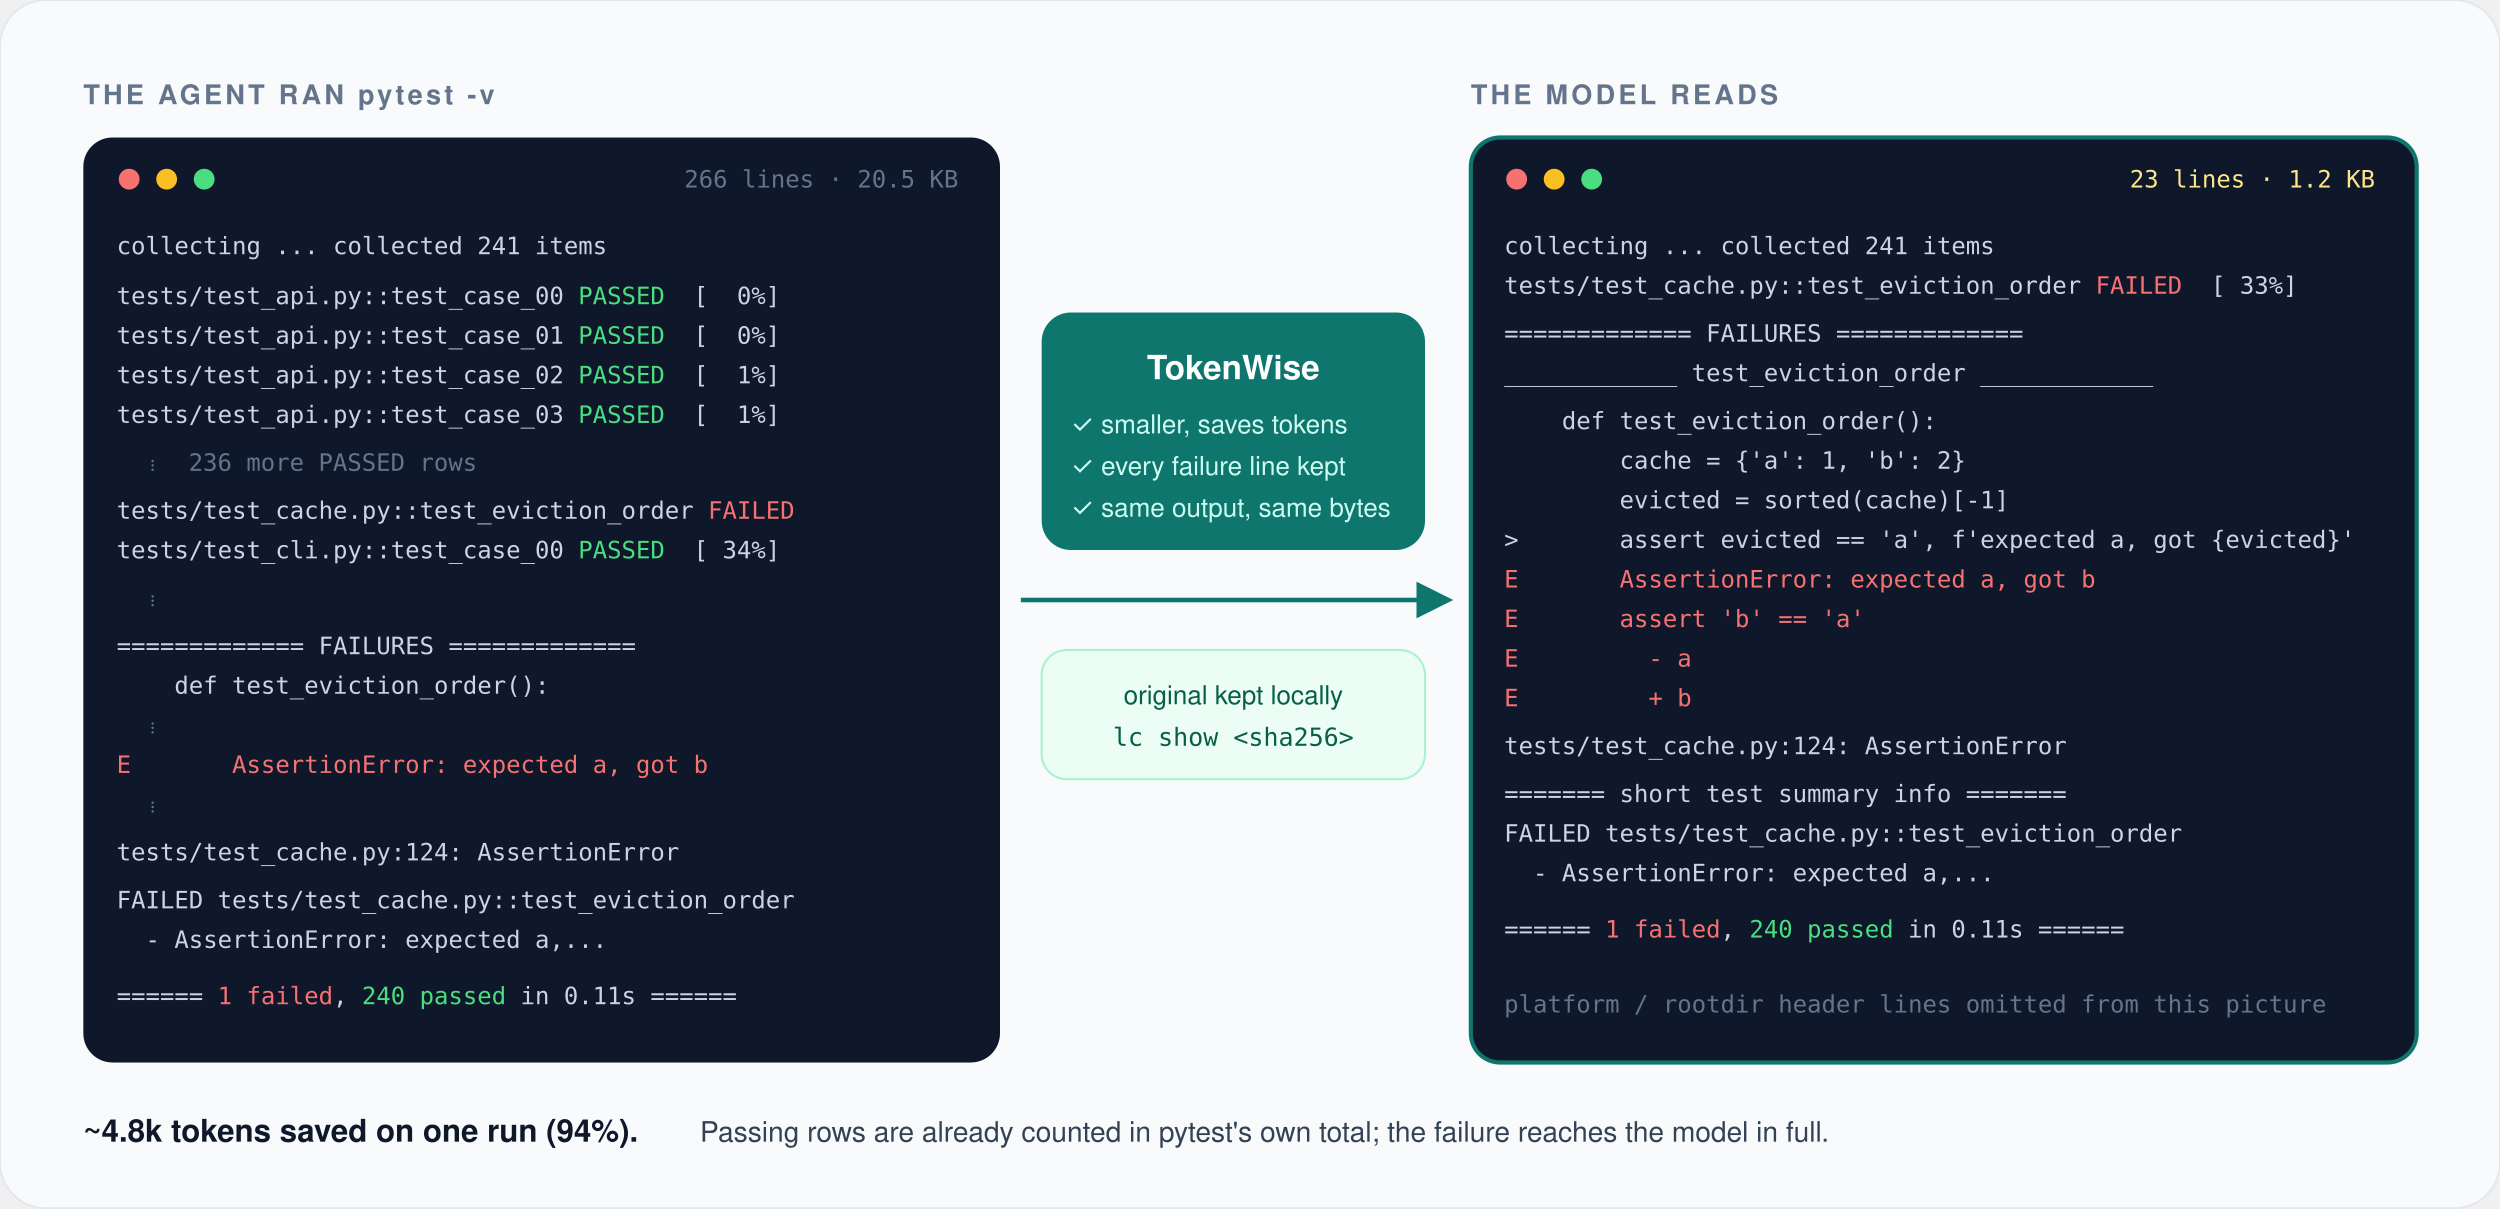
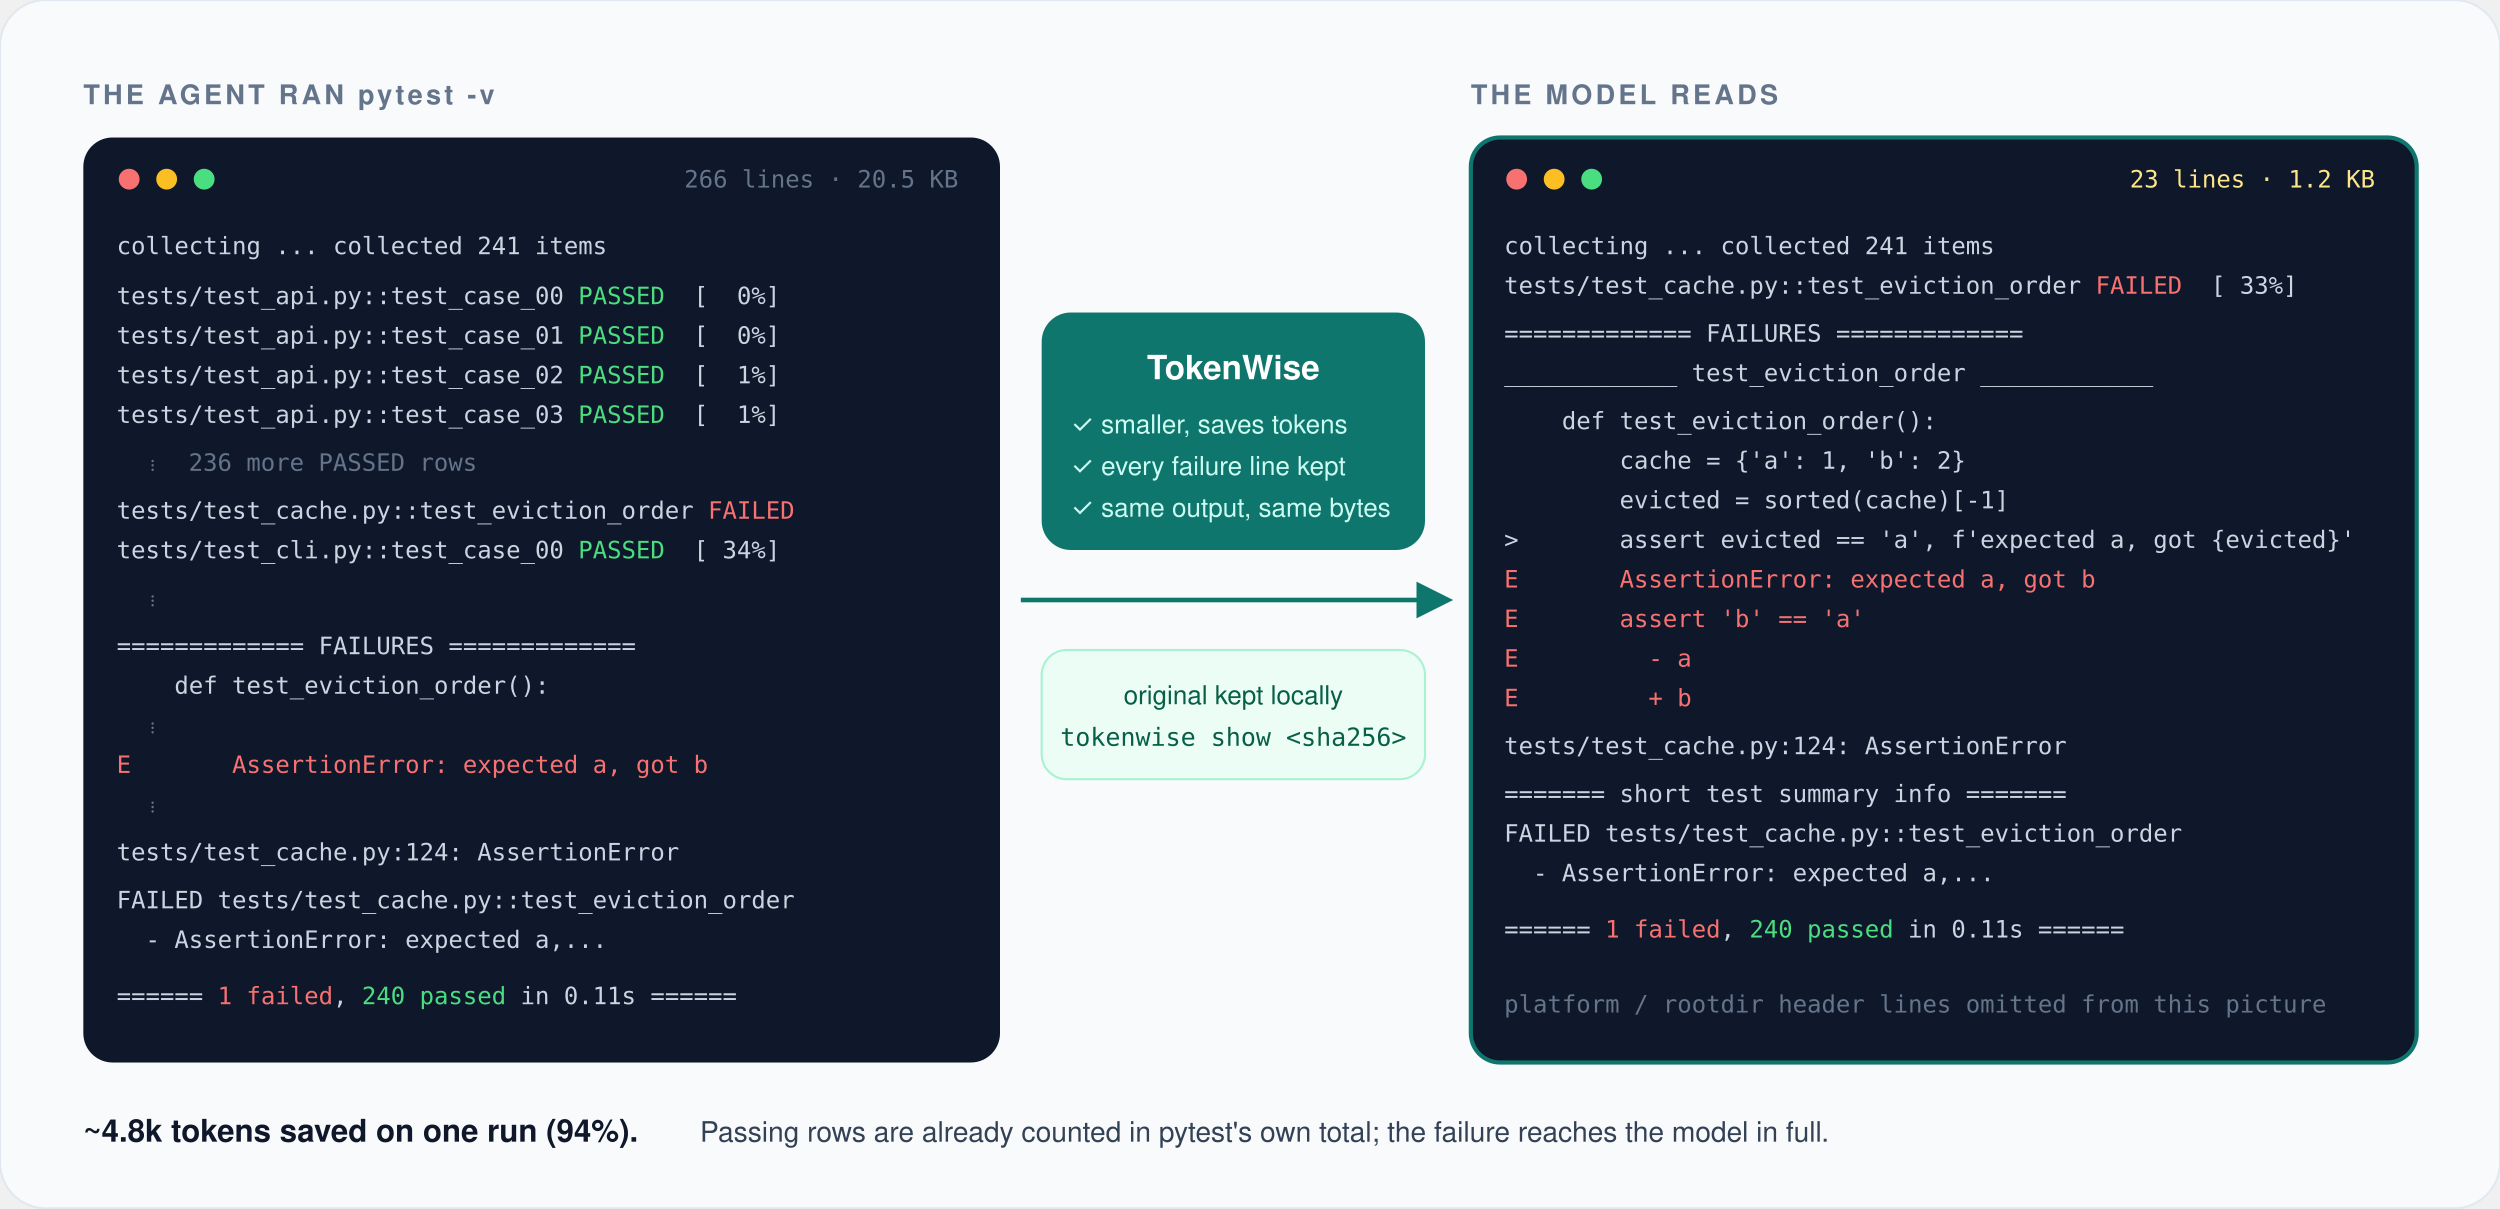
<svg xmlns="http://www.w3.org/2000/svg" viewBox="0 0 1200 580" width="1200" height="580" font-family="-apple-system, BlinkMacSystemFont, 'Segoe UI', Helvetica, Arial, sans-serif">
  <defs>
    <marker id="a" viewBox="0 0 10 10" refX="8" refY="5" markerWidth="8" markerHeight="8" orient="auto">
      <path d="M0 0 10 5 0 10z" fill="#0F766E" />
    </marker>
  </defs>
  <style>
    .h{font-size:13px;font-weight:700;letter-spacing:.12em;fill:#64748B}
    .c{font-family:ui-monospace,SFMono-Regular,Menlo,Consolas,monospace;font-size:11.5px;fill:#CBD5E1;white-space:pre}
    .d{fill:#64748B}.g{fill:#4ADE80}.r{fill:#F87171}.y{fill:#FDE68A}
    .s{font-size:13.5px;fill:#334155}
    .b{font-size:15px;font-weight:650;fill:#0F172A}
  </style>
  <rect width="1200" height="580" rx="22" fill="#F8FAFC" stroke="#E2E8F0" />
  <text x="40" y="50" class="h">THE AGENT RAN  pytest -v</text>
  <text x="706" y="50" class="h">THE MODEL READS</text>
  <rect x="40" y="66" width="440" height="444" rx="14" fill="#0F172A" />
  <circle cx="62" cy="86" r="5" fill="#F87171" />
  <circle cx="80" cy="86" r="5" fill="#FBBF24" />
  <circle cx="98" cy="86" r="5" fill="#4ADE80" />
  <text x="460" y="90" class="c d" text-anchor="end">266 lines · 20.5 KB</text>
  <g class="c" xml:space="preserve">
    <text x="56" y="122">collecting ... collected 241 items</text>
    <text x="56" y="146">tests/test_api.py::test_case_00 <tspan class="g">PASSED</tspan>  [  0%]</text>
    <text x="56" y="165">tests/test_api.py::test_case_01 <tspan class="g">PASSED</tspan>  [  0%]</text>
    <text x="56" y="184">tests/test_api.py::test_case_02 <tspan class="g">PASSED</tspan>  [  1%]</text>
    <text x="56" y="203">tests/test_api.py::test_case_03 <tspan class="g">PASSED</tspan>  [  1%]</text>
    <text x="56" y="226" class="d">  ⋮  236 more PASSED rows</text>
    <text x="56" y="249">tests/test_cache.py::test_eviction_order <tspan class="r">FAILED</tspan>
    </text>
    <text x="56" y="268">tests/test_cli.py::test_case_00 <tspan class="g">PASSED</tspan>  [ 34%]</text>
    <text x="56" y="291" class="d">  ⋮</text>
    <text x="56" y="314">============= FAILURES =============</text>
    <text x="56" y="333">    def test_eviction_order():</text>
    <text x="56" y="352" class="d">  ⋮</text>
    <text x="56" y="371" class="r">E       AssertionError: expected a, got b</text>
    <text x="56" y="390" class="d">  ⋮</text>
    <text x="56" y="413">tests/test_cache.py:124: AssertionError</text>
    <text x="56" y="436">FAILED tests/test_cache.py::test_eviction_order</text>
    <text x="56" y="455">  - AssertionError: expected a,...</text>
    <text x="56" y="482">====== <tspan class="r">1 failed</tspan>, <tspan class="g">240 passed</tspan> in 0.11s ======</text>
  </g>
  <line x1="490" y1="288" x2="694" y2="288" stroke="#0F766E" stroke-width="2.2" marker-end="url(#a)" />
  <rect x="500" y="150" width="184" height="114" rx="14" fill="#0F766E" />
  <text x="592" y="182" text-anchor="middle" font-size="16" font-weight="700" fill="#FFFFFF">TokenWise</text>
  <text x="514" y="208" font-size="12.5" fill="#CCFBF1">✓ smaller, saves tokens</text>
  <text x="514" y="228" font-size="12.5" fill="#CCFBF1">✓ every failure line kept</text>
  <text x="514" y="248" font-size="12.5" fill="#CCFBF1">✓ same output, same bytes</text>
  <rect x="500" y="312" width="184" height="62" rx="12" fill="#ECFDF5" stroke="#A7F3D0" />
  <text x="592" y="338" text-anchor="middle" font-size="12.5" fill="#065F46">original kept locally</text>
-   <text x="592" y="358" text-anchor="middle" font-family="ui-monospace,SFMono-Regular,Menlo,Consolas,monospace" font-size="12" fill="#065F46">lc show &lt;sha256&gt;</text>
+   <text x="592" y="358" text-anchor="middle" font-family="ui-monospace,SFMono-Regular,Menlo,Consolas,monospace" font-size="12" fill="#065F46">tokenwise show &lt;sha256&gt;</text>
  <rect x="706" y="66" width="454" height="444" rx="14" fill="#0F172A" stroke="#0F766E" stroke-width="2" />
  <circle cx="728" cy="86" r="5" fill="#F87171" />
  <circle cx="746" cy="86" r="5" fill="#FBBF24" />
  <circle cx="764" cy="86" r="5" fill="#4ADE80" />
  <text x="1140" y="90" class="c y" text-anchor="end">23 lines · 1.2 KB</text>
  <g class="c" xml:space="preserve">
    <text x="722" y="122">collecting ... collected 241 items</text>
    <text x="722" y="141">tests/test_cache.py::test_eviction_order <tspan class="r">FAILED</tspan>  [ 33%]</text>
    <text x="722" y="164">============= FAILURES =============</text>
    <text x="722" y="183">____________ test_eviction_order ____________</text>
    <text x="722" y="206">    def test_eviction_order():</text>
    <text x="722" y="225">        cache = {'a': 1, 'b': 2}</text>
    <text x="722" y="244">        evicted = sorted(cache)[-1]</text>
    <text x="722" y="263">&gt;       assert evicted == 'a', f'expected a, got {evicted}'</text>
    <text x="722" y="282" class="r">E       AssertionError: expected a, got b</text>
    <text x="722" y="301" class="r">E       assert 'b' == 'a'</text>
    <text x="722" y="320" class="r">E         - a</text>
    <text x="722" y="339" class="r">E         + b</text>
    <text x="722" y="362">tests/test_cache.py:124: AssertionError</text>
    <text x="722" y="385">======= short test summary info =======</text>
    <text x="722" y="404">FAILED tests/test_cache.py::test_eviction_order</text>
    <text x="722" y="423">  - AssertionError: expected a,...</text>
    <text x="722" y="450">====== <tspan class="r">1 failed</tspan>, <tspan class="g">240 passed</tspan> in 0.11s ======</text>
    <text x="722" y="486" class="d">platform / rootdir header lines omitted from this picture</text>
  </g>
  <text x="40" y="548" class="b">~4.8k tokens saved on one run (94%).</text>
  <text x="336" y="548" class="s">Passing rows are already counted in pytest's own total; the failure reaches the model in full.</text>
</svg>
